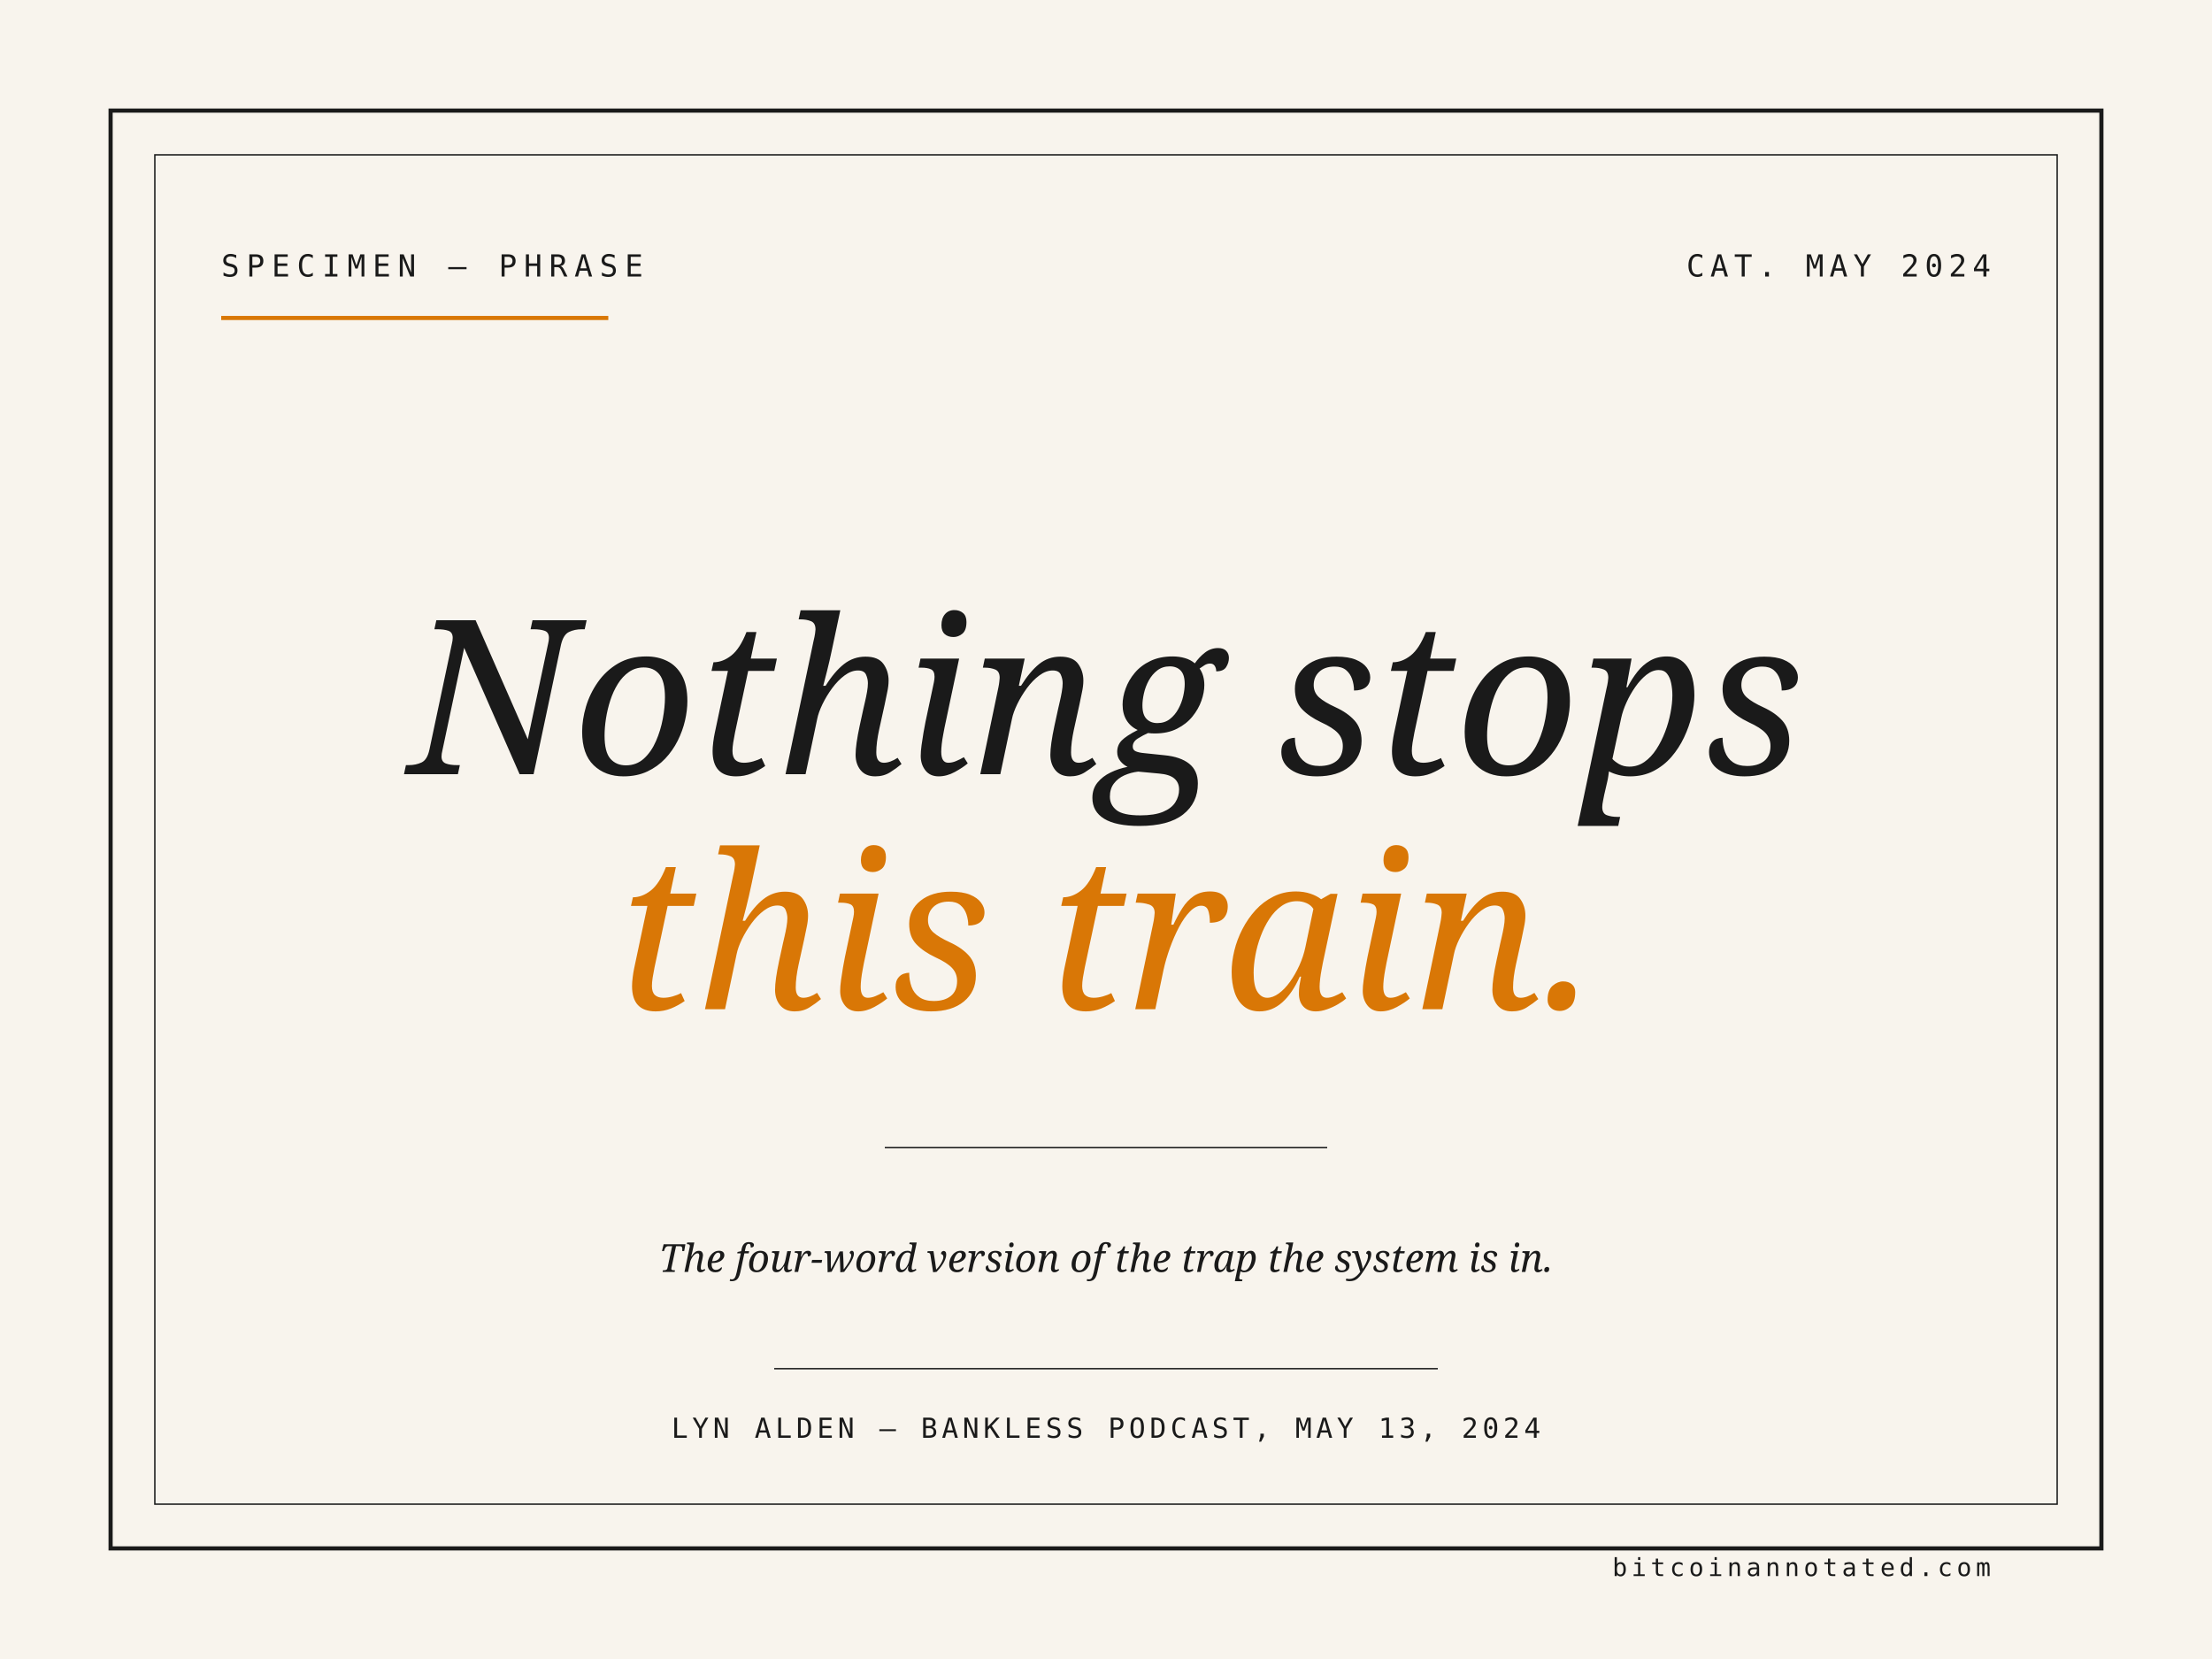
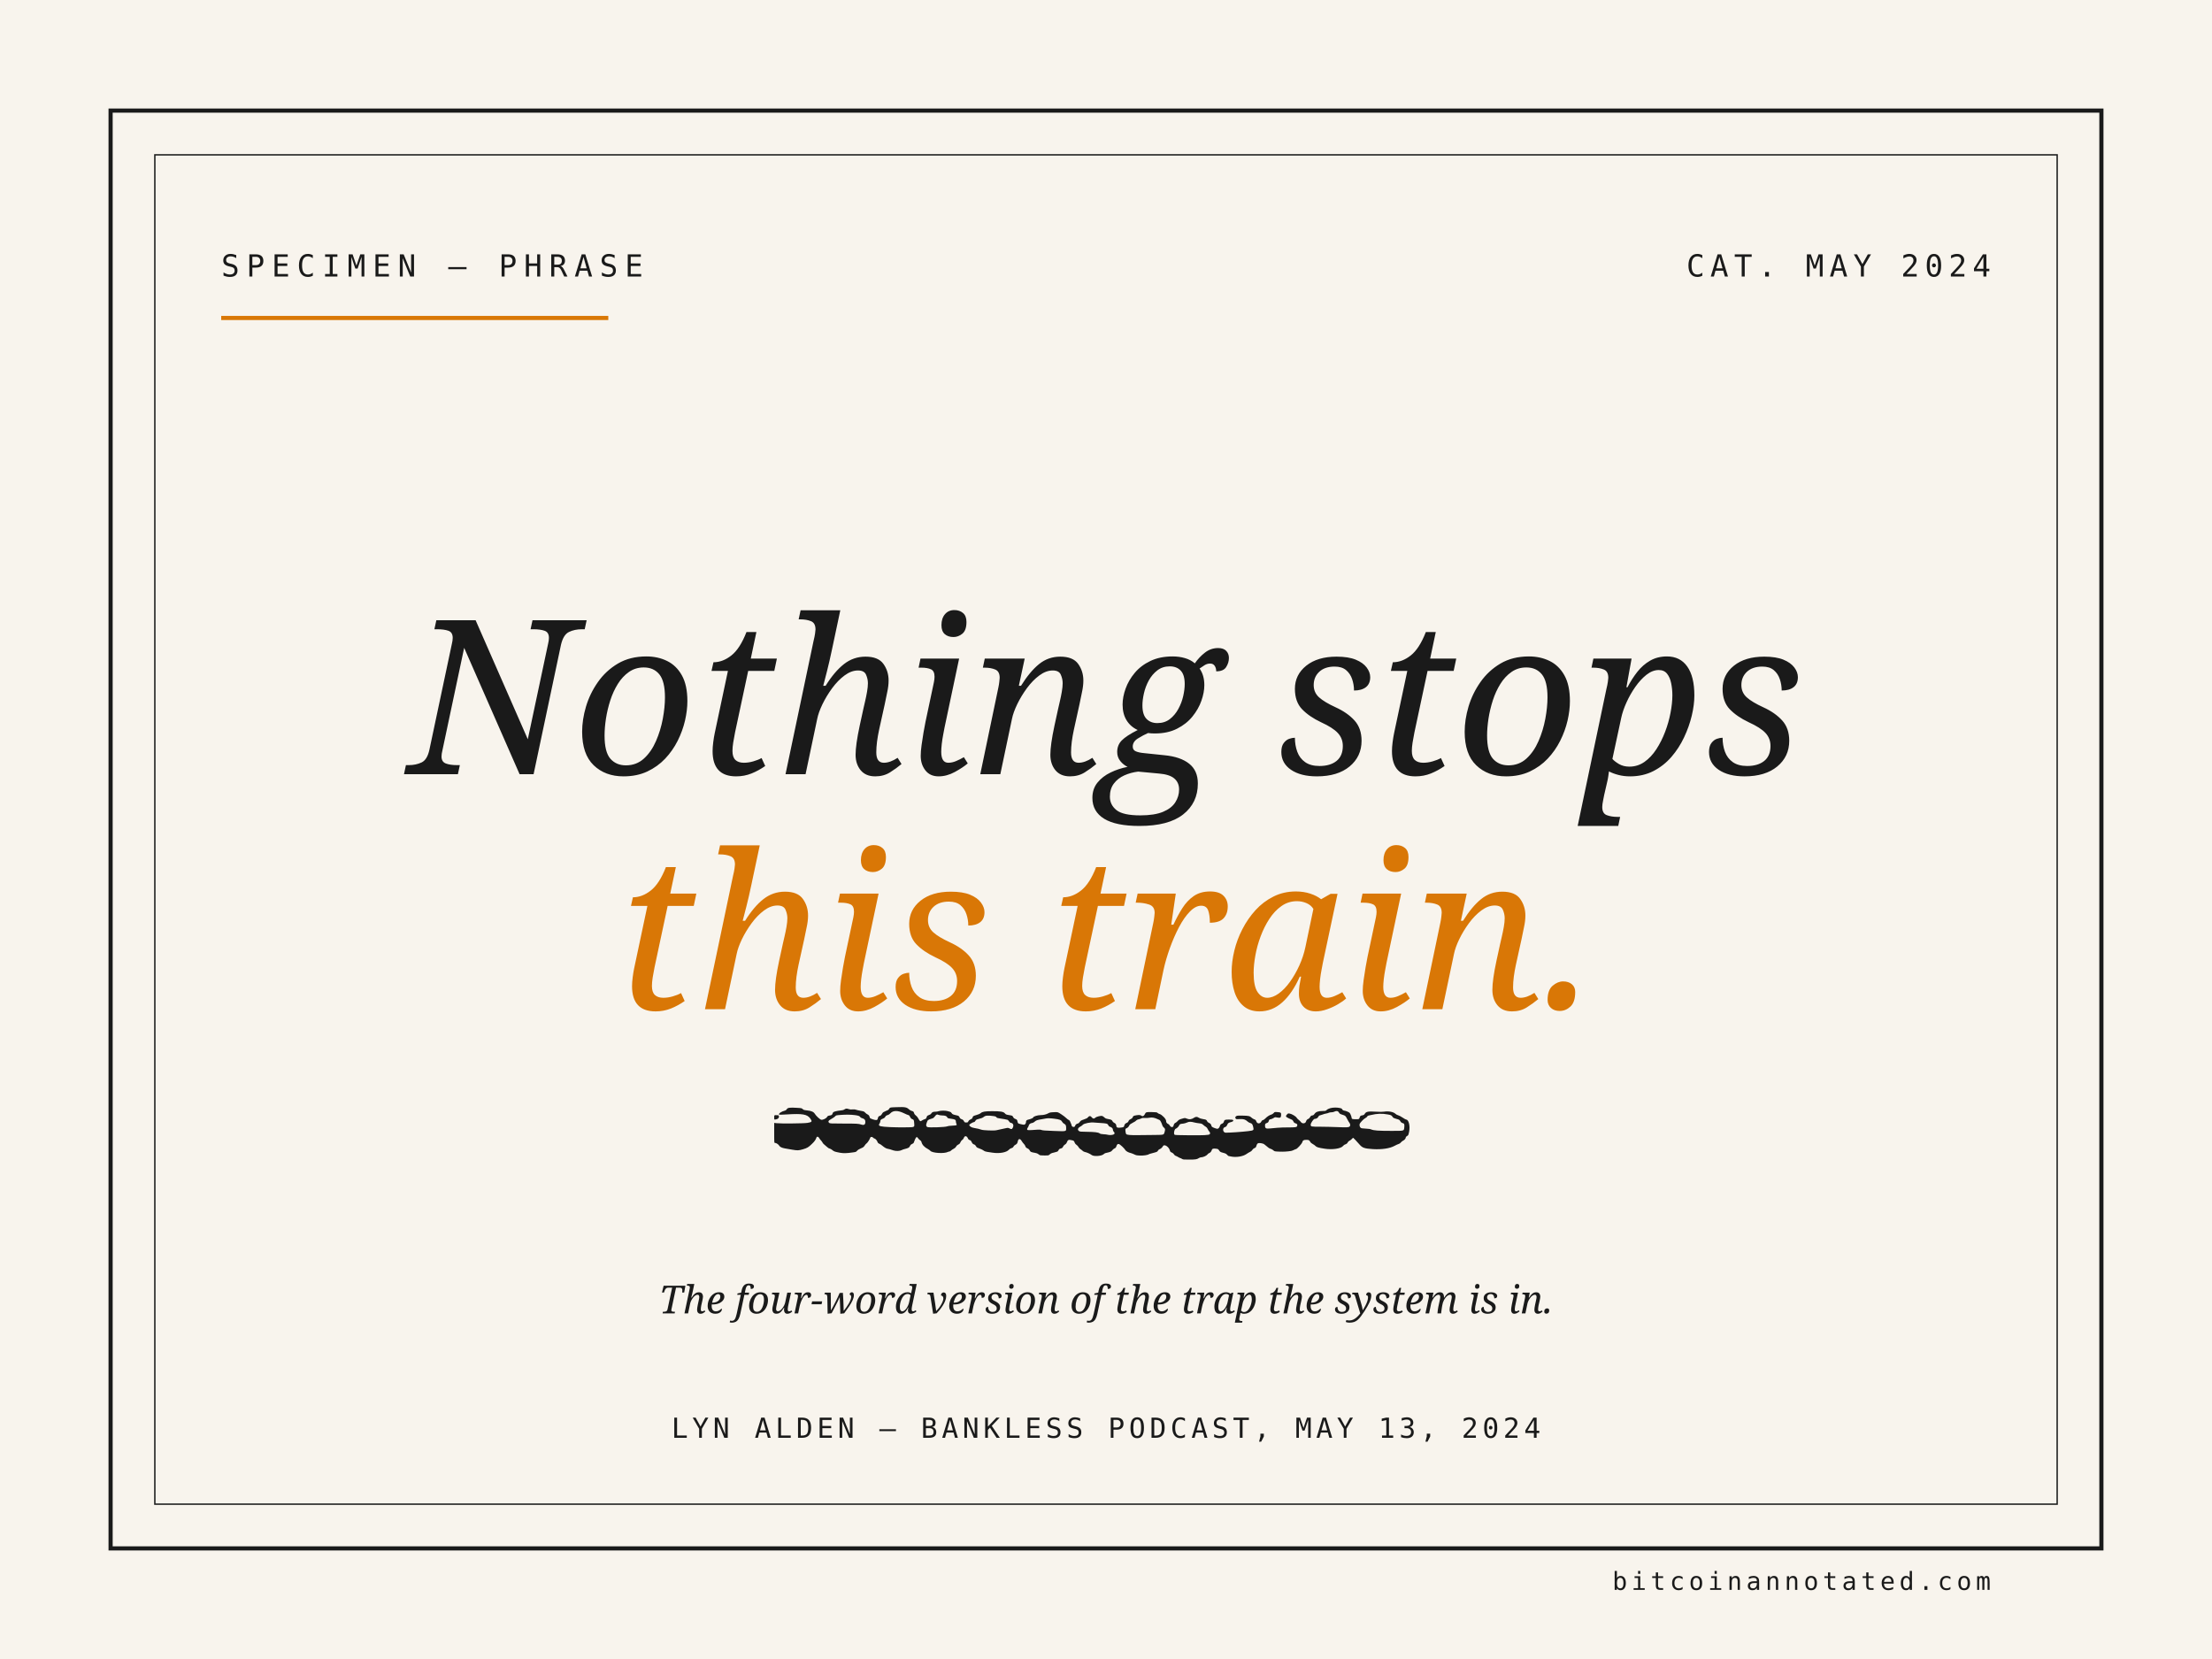
<svg xmlns="http://www.w3.org/2000/svg" viewBox="0 0 800 600" width="800" height="600">
  <rect width="800" height="600" fill="#f8f4ed" />
  <rect x="40" y="40" width="720" height="520" fill="none" stroke="#1a1a1a" stroke-width="1.5" />
  <rect x="56" y="56" width="688" height="488" fill="none" stroke="#1a1a1a" stroke-width="0.5" />
  <text x="80" y="100" font-family="JetBrains Mono, monospace" font-size="11" fill="#1a1a1a" letter-spacing="2.5">SPECIMEN — PHRASE</text>
  <line x1="80" y1="115" x2="220" y2="115" stroke="#d97706" stroke-width="1.5" />
  <text x="720" y="100" font-family="JetBrains Mono, monospace" font-size="11" fill="#1a1a1a" letter-spacing="2" text-anchor="end">CAT. MAY 2024</text>
  <text x="400" y="280" font-family="EB Garamond, Garamond, serif" font-style="italic" font-size="78" fill="#1a1a1a" text-anchor="middle" font-weight="500">Nothing stops</text>
  <text x="400" y="365" font-family="EB Garamond, Garamond, serif" font-style="italic" font-size="78" fill="#d97706" text-anchor="middle" font-weight="500">this train.</text>
-   <line x1="320" y1="415" x2="480" y2="415" stroke="#1a1a1a" stroke-width="0.5" />
-   <text x="400" y="460" font-family="EB Garamond, Garamond, serif" font-style="italic" font-size="14" fill="#1a1a1a" text-anchor="middle">The four-word version of the trap the system is in.</text>
-   <line x1="280" y1="495" x2="520" y2="495" stroke="#1a1a1a" stroke-width="0.5" />
+   <g transform="translate(280.00,392.86) scale(0.124224)">
+     <g transform="translate(0,276) scale(0.1,-0.1)" fill="#1a1a1a" stroke="none">
+       <path d="M3557 2151 c-179 -6 -179 -6 -203 -36 -13 -16 -24 -33 -24 -36 0 -4 -37 -22 -82 -40 -61 -25 -86 -41 -97 -62 -30 -54 -51 -75 -82 -82 -30 -7 -42 -24 -54 -78 -10 -48 -46 -53 -143 -21 -70 23 -83 31 -89 53 -11 49 -32 78 -65 91 -18 7 -49 30 -68 51 -33 36 -41 39 -135 55 -55 9 -116 23 -135 31 -25 10 -53 13 -100 8 -47 -4 -78 -1 -109 10 -60 21 -84 19 -126 -9 -26 -18 -55 -26 -113 -31 -95 -8 -198 -33 -214 -53 -7 -8 -17 -29 -23 -46 -10 -32 -27 -40 -98 -51 -30 -5 -43 -14 -58 -39 -25 -44 -125 -91 -170 -81 -38 9 -151 113 -185 171 -35 59 -100 88 -228 101 -86 9 -101 14 -127 39 -28 27 -35 28 -167 36 -207 13 -269 4 -294 -38 -12 -20 -31 -37 -47 -40 -112 -27 -207 -92 -177 -121 3 -4 104 0 224 7 456 29 595 4 682 -119 63 -89 53 -105 -80 -127 -104 -18 -785 -24 -907 -9 l-63 8 0 -292 c0 -291 0 -291 28 -291 35 0 101 -46 121 -84 18 -32 81 -62 160 -75 31 -6 124 -21 206 -36 166 -28 193 -27 325 11 122 36 158 58 257 154 80 76 113 124 136 193 12 32 54 21 76 -20 10 -21 33 -51 51 -68 17 -16 37 -44 45 -61 7 -17 27 -41 45 -55 17 -13 54 -45 81 -70 31 -30 62 -49 84 -53 19 -4 54 -24 79 -45 46 -40 74 -49 224 -77 100 -18 188 -16 371 10 89 12 96 15 125 49 21 24 57 46 110 69 69 29 82 39 111 83 17 28 43 56 56 63 23 13 91 116 103 159 12 38 63 38 95 -1 7 -9 19 -16 26 -16 25 0 74 -51 90 -95 14 -36 25 -47 58 -60 22 -9 62 -36 89 -60 51 -45 122 -85 152 -85 10 0 39 -7 65 -15 25 -8 73 -23 106 -34 73 -23 181 -19 235 10 19 10 53 23 75 28 121 30 147 44 167 89 16 34 29 47 63 62 33 14 46 26 51 47 4 15 20 56 36 90 33 74 55 81 88 29 11 -19 36 -44 55 -55 21 -12 37 -31 41 -48 20 -87 85 -157 195 -214 22 -11 52 -34 67 -50 59 -66 406 -86 511 -30 11 6 29 11 41 11 11 0 33 12 48 28 14 15 49 38 77 52 35 17 56 37 72 64 14 27 36 47 64 60 33 15 46 29 61 65 11 29 32 54 52 68 20 13 39 36 45 56 25 73 85 70 119 -6 15 -34 27 -45 53 -53 26 -7 39 -19 54 -51 26 -53 38 -65 78 -79 21 -7 38 -24 52 -49 16 -31 30 -42 70 -55 66 -22 134 -56 165 -81 15 -12 54 -24 95 -30 39 -6 108 -16 155 -23 196 -30 399 6 470 83 22 25 51 43 78 50 33 9 46 20 59 45 10 21 31 41 58 54 41 20 56 41 69 105 18 80 70 78 116 -5 14 -24 40 -58 57 -74 18 -16 38 -47 45 -69 11 -33 21 -44 60 -63 35 -16 53 -33 68 -62 21 -42 34 -48 154 -69 33 -6 69 -18 80 -26 12 -8 32 -23 45 -32 21 -15 46 -18 147 -18 123 0 123 0 156 32 19 18 49 35 68 39 19 3 53 12 75 19 22 8 52 16 68 20 19 4 32 17 45 42 14 31 25 40 65 51 41 12 51 19 68 56 13 26 34 49 57 61 26 14 41 32 52 61 29 78 49 85 154 61 50 -12 55 -17 77 -75 7 -20 28 -44 50 -58 21 -13 48 -42 59 -65 12 -22 35 -48 52 -57 17 -9 45 -31 63 -48 21 -21 47 -34 74 -39 50 -8 154 -55 194 -87 60 -48 289 -32 347 23 16 16 42 31 57 34 140 30 168 42 193 79 15 21 44 45 67 56 32 14 43 26 53 57 32 97 69 97 171 0 42 -39 82 -85 90 -102 15 -32 97 -78 159 -89 19 -4 63 -21 97 -37 53 -27 75 -32 165 -36 101 -6 235 13 263 37 5 5 57 21 115 35 126 33 136 37 155 74 9 18 28 34 48 40 35 12 76 50 96 88 35 68 169 -16 200 -125 10 -37 18 -46 57 -62 29 -13 52 -32 65 -55 13 -21 32 -38 48 -41 14 -4 47 -19 72 -35 25 -16 52 -29 60 -29 8 0 30 -10 49 -23 33 -21 46 -22 205 -22 188 0 233 7 285 42 19 12 45 23 58 23 63 0 162 42 193 81 17 21 37 39 44 39 24 0 73 50 80 81 11 48 42 62 121 52 65 -8 68 -9 99 -53 29 -42 37 -46 114 -67 68 -17 89 -28 116 -57 18 -20 37 -36 41 -36 5 0 41 -7 79 -16 142 -30 344 2 441 71 35 25 83 54 107 64 29 13 51 31 65 55 14 23 36 43 59 53 43 17 49 24 63 74 19 68 49 84 131 72 56 -9 79 -18 108 -42 104 -89 136 -112 174 -122 23 -6 58 -26 78 -43 35 -33 36 -33 170 -39 119 -6 242 1 349 20 19 3 55 16 80 29 25 13 51 24 59 24 30 0 171 152 185 200 16 56 40 70 122 70 67 0 84 -9 111 -59 12 -23 37 -44 71 -62 28 -14 64 -40 80 -57 34 -36 86 -52 268 -80 224 -35 473 2 535 79 16 20 41 40 55 43 40 10 71 34 84 65 7 18 27 35 52 47 22 10 52 33 68 52 15 19 32 33 38 31 9 -4 105 -107 187 -200 81 -93 145 -114 390 -129 255 -15 491 20 625 95 45 24 99 49 121 55 25 7 48 23 65 45 15 20 45 44 68 54 40 17 76 65 76 100 0 7 16 21 35 32 38 23 38 23 60 127 34 164 -12 352 -86 352 -10 0 -55 25 -101 56 -45 31 -104 62 -131 69 -28 7 -62 25 -80 43 -58 56 -199 83 -327 63 -45 -8 -121 -8 -248 -1 -222 13 -278 2 -318 -61 -17 -28 -31 -38 -61 -43 -66 -12 -71 -16 -88 -66 -17 -50 -17 -50 -114 -50 -104 0 -121 7 -121 48 0 14 -12 51 -27 84 -25 56 -30 61 -91 89 -36 16 -78 29 -93 29 -28 0 -69 30 -69 50 0 18 -104 40 -195 40 -108 0 -204 -27 -250 -71 -29 -27 -36 -29 -119 -29 -120 0 -198 -27 -232 -81 -15 -24 -34 -41 -52 -45 -15 -3 -35 -8 -44 -10 -9 -3 -27 -24 -40 -47 -13 -23 -32 -43 -43 -45 -30 -6 -63 -41 -70 -73 -16 -70 -115 -79 -156 -14 -8 12 -34 38 -58 56 -25 19 -52 47 -61 63 -21 40 -143 112 -203 121 -44 7 -49 5 -77 -25 -49 -52 -41 -69 48 -112 42 -20 86 -40 97 -43 11 -3 29 -24 40 -47 17 -36 28 -46 65 -58 47 -16 57 -32 46 -75 -9 -37 -54 -44 -261 -43 -104 0 -246 -4 -315 -11 -69 -6 -168 -16 -220 -20 -114 -11 -140 4 -140 82 0 52 5 59 54 78 31 11 42 22 53 53 16 49 13 46 63 57 22 5 59 21 80 35 38 25 43 26 97 15 97 -18 117 -7 121 67 4 74 -7 83 -115 90 -73 5 -73 5 -105 -31 -19 -20 -47 -38 -67 -42 -45 -10 -127 -63 -173 -113 -20 -23 -50 -43 -67 -47 -23 -5 -37 -17 -51 -46 -33 -63 -111 -66 -138 -4 -24 55 -29 60 -68 73 -21 7 -55 28 -74 46 -52 50 -88 58 -260 61 -118 3 -161 0 -181 -11 -37 -19 -46 -50 -22 -76 17 -19 25 -20 114 -14 111 7 166 -10 229 -69 19 -18 53 -38 76 -44 54 -14 69 -33 89 -115 24 -96 16 -103 -141 -122 -193 -23 -521 -46 -662 -46 -37 0 -72 40 -72 82 0 46 18 70 61 84 27 9 39 22 58 63 25 53 33 59 117 82 52 14 72 35 54 56 -10 12 -37 15 -119 15 -120 0 -132 -5 -151 -64 -10 -31 -21 -42 -55 -57 -38 -17 -46 -26 -60 -70 -19 -55 -52 -85 -88 -76 -81 21 -147 51 -152 71 -18 63 -30 79 -72 97 -30 13 -48 29 -60 53 -19 42 -25 45 -127 62 -51 8 -91 21 -115 38 -47 33 -88 33 -137 0 -70 -48 -138 -57 -207 -28 -59 25 -59 25 -145 -1 -75 -21 -93 -31 -127 -69 -22 -24 -50 -46 -62 -50 -26 -8 -48 -40 -57 -84 -13 -58 -80 -53 -112 9 -8 17 -30 37 -50 45 -35 15 -54 45 -54 86 0 57 -123 184 -195 202 -16 4 -40 17 -53 29 -22 20 -36 22 -167 25 -166 4 -176 1 -207 -66 -24 -49 -63 -67 -93 -42 -28 24 -74 28 -148 16 -89 -16 -93 -18 -111 -61 -10 -24 -27 -39 -60 -53 -34 -15 -49 -29 -60 -56 -11 -27 -26 -41 -59 -55 -42 -18 -54 -34 -72 -98 -7 -24 -25 -30 -122 -39 -74 -7 -103 9 -103 58 0 34 -23 66 -60 83 -24 11 -43 28 -51 47 -15 37 -37 48 -128 64 -62 11 -80 19 -110 48 -20 19 -48 38 -63 41 -44 11 -171 -22 -198 -50 -34 -37 -72 -33 -104 10 -36 47 -75 48 -110 3 -19 -25 -45 -39 -118 -64 -83 -28 -96 -36 -121 -72 -21 -31 -37 -43 -63 -48 -34 -6 -74 -44 -74 -71 0 -7 -11 -18 -25 -25 -29 -13 -75 11 -75 39 0 9 -9 35 -19 57 -11 23 -25 53 -30 69 -6 15 -23 32 -38 37 -16 6 -48 31 -73 56 -25 25 -90 75 -145 110 -100 65 -100 65 -215 59 -102 -5 -121 -9 -166 -35 -55 -31 -137 -50 -218 -50 -94 -1 -216 -41 -216 -71 0 -13 -81 -47 -142 -60 -53 -12 -68 -29 -68 -78 0 -34 -30 -71 -58 -71 -34 0 -153 29 -167 40 -8 7 -17 28 -21 49 -10 53 -17 63 -65 80 -32 12 -48 26 -63 56 -21 40 -21 40 -115 55 -87 14 -95 18 -125 51 -43 50 -128 64 -376 63 -206 0 -283 -14 -329 -58 -17 -16 -60 -35 -116 -51 -103 -30 -111 -35 -120 -77 -6 -23 -17 -34 -50 -49 -44 -19 -61 -35 -80 -73 -8 -17 -20 -21 -55 -21 -41 0 -46 3 -67 40 -16 30 -33 44 -65 55 -33 12 -47 24 -60 52 -20 42 -28 48 -77 59 -118 26 -134 33 -154 66 -11 20 -30 35 -46 39 -14 3 -46 12 -70 20 -59 19 -207 18 -261 -1 -23 -8 -59 -15 -79 -15 -80 0 -112 -11 -134 -47 -16 -25 -36 -40 -71 -51 -50 -17 -57 -24 -73 -77 -7 -24 -17 -33 -55 -45 -26 -8 -60 -25 -77 -37 -47 -35 -58 -29 -110 67 -17 31 -46 65 -68 80 -24 17 -41 38 -48 60 -15 51 -22 58 -68 71 -23 6 -55 23 -72 38 -79 73 -118 81 -378 72z m213 -173 c58 -28 119 -54 135 -57 24 -5 35 -17 53 -55 18 -38 32 -51 62 -63 46 -19 48 -22 56 -121 9 -122 24 -115 -272 -118 -300 -4 -629 11 -701 32 -60 17 -66 32 -33 86 11 18 20 45 20 59 0 37 19 56 75 76 28 11 54 28 60 40 20 38 37 53 79 64 27 7 55 26 81 54 78 84 215 85 385 3z m12640 52 c10 -5 26 -24 37 -42 16 -28 32 -37 96 -57 88 -28 91 -30 142 -131 21 -41 48 -88 61 -103 29 -34 32 -87 7 -109 -30 -26 -82 -29 -339 -18 -137 6 -365 11 -507 12 -285 0 -287 1 -287 62 0 45 83 166 114 166 46 0 87 24 106 59 15 30 27 40 54 45 19 4 54 15 78 25 24 10 65 22 93 26 27 4 63 14 80 23 16 8 50 15 75 14 27 -1 61 6 85 17 45 22 78 25 105 11z m1455 -91 c102 -19 103 -20 147 -82 12 -17 40 -30 103 -47 75 -20 90 -28 105 -54 27 -45 47 -63 81 -70 43 -8 53 -39 43 -127 -12 -103 7 -98 -384 -98 -362 0 -501 10 -573 40 -35 15 -80 22 -170 26 -103 5 -125 9 -144 26 -26 23 -37 65 -29 105 9 38 123 158 169 177 21 9 43 27 49 41 6 14 23 27 37 30 14 3 46 10 71 16 185 44 325 49 495 17z m-15516 -19 c102 -14 136 -26 155 -55 10 -16 33 -29 60 -36 64 -16 91 -49 90 -109 -1 -77 -39 -101 -119 -75 -78 26 -134 29 -521 29 -374 1 -393 2 -413 20 -42 38 -26 66 69 118 47 26 95 60 107 75 22 27 28 28 155 38 152 12 306 10 417 -5z m2441 5 c23 -8 68 -15 99 -15 83 0 128 -16 146 -50 16 -32 19 -33 140 -50 93 -14 115 -29 115 -79 0 -20 7 -49 15 -65 22 -42 13 -46 -121 -53 -73 -3 -130 -11 -148 -20 -49 -25 -547 -42 -580 -19 -38 24 -41 55 -13 132 27 75 28 76 162 118 28 9 49 26 70 56 17 24 39 47 50 51 11 4 21 8 21 8 1 1 21 -6 44 -14z m1602 -34 c44 -5 62 -13 77 -32 16 -21 33 -27 113 -38 88 -12 171 -27 211 -38 10 -2 29 -22 42 -43 18 -29 33 -41 59 -46 65 -12 87 -74 51 -143 -22 -43 -37 -47 -91 -20 -43 20 -51 21 -103 10 -190 -39 -241 -50 -281 -61 -60 -17 -390 -5 -439 16 -39 16 -132 38 -206 49 -81 11 -145 51 -145 89 0 20 113 86 147 86 6 0 20 15 31 34 16 27 31 37 64 45 102 25 149 43 178 68 52 43 107 48 292 24z m4763 -85 c28 -13 57 -26 66 -29 18 -6 62 -93 79 -155 6 -23 23 -48 45 -65 40 -32 43 -52 20 -132 -24 -82 -16 -80 -289 -83 -133 -1 -349 -4 -481 -5 -236 -3 -321 5 -348 32 -13 13 -28 120 -21 143 3 9 15 20 27 24 32 9 68 44 84 82 7 18 26 38 41 44 15 7 46 25 69 40 23 15 46 28 50 28 5 0 22 13 37 29 18 19 43 32 70 37 22 3 59 15 80 26 33 17 52 19 110 15 43 -4 95 -1 131 7 70 15 146 2 230 -38z m-3000 9 c153 -19 199 -36 227 -88 14 -24 38 -48 61 -60 46 -23 57 -49 57 -126 0 -100 15 -96 -359 -82 -247 9 -328 15 -357 27 -29 12 -57 14 -123 10 -268 -20 -289 -19 -296 4 -5 15 1 33 19 59 14 20 26 44 26 53 0 29 40 67 78 74 46 8 68 19 108 54 33 28 76 42 194 60 41 6 91 15 110 20 53 12 133 11 255 -5z m4080 -110 c28 -8 87 -18 133 -23 75 -9 86 -13 125 -48 24 -22 58 -47 76 -56 21 -12 39 -34 53 -65 11 -27 32 -58 44 -70 26 -24 32 -64 12 -81 -31 -25 -173 -32 -585 -29 -328 3 -425 6 -437 16 -33 28 -6 163 35 176 32 10 79 55 99 96 21 40 21 40 133 54 26 4 71 17 100 31 57 27 110 26 212 -1z m-2740 -14 c185 -11 209 -17 232 -66 12 -25 26 -38 51 -45 45 -12 82 -47 82 -77 0 -26 15 -60 37 -81 24 -24 15 -52 -22 -68 -39 -16 -128 -19 -171 -5 -16 6 -68 12 -115 14 -68 4 -93 10 -115 26 -41 30 -147 42 -374 45 -169 2 -199 4 -223 20 -58 39 -40 93 47 138 21 11 50 33 63 48 32 39 234 78 323 64 14 -3 97 -9 185 -13z" />
+       <path d="M0 1854 c0 -67 0 -67 40 -61 64 8 102 42 98 86 -3 36 -3 36 -70 39 -68 3 -68 3 -68 -64z" />
+     </g>
+   </g>
+   <text x="400" y="475" font-family="EB Garamond, Garamond, serif" font-style="italic" font-size="14" fill="#1a1a1a" text-anchor="middle">The four-word version of the trap the system is in.</text>
  <text x="400" y="520" font-family="JetBrains Mono, monospace" font-size="10" fill="#1a1a1a" letter-spacing="1.5" text-anchor="middle">LYN ALDEN — BANKLESS PODCAST, MAY 13, 2024</text>
-   <text x="720" y="570" font-family="JetBrains Mono, monospace" font-size="9" fill="#1a1a1a" letter-spacing="1.5" text-anchor="end">bitcoinannotated.com</text>
+   <text x="720" y="575" font-family="JetBrains Mono, monospace" font-size="9" fill="#1a1a1a" letter-spacing="1.5" text-anchor="end">bitcoinannotated.com</text>
</svg>
